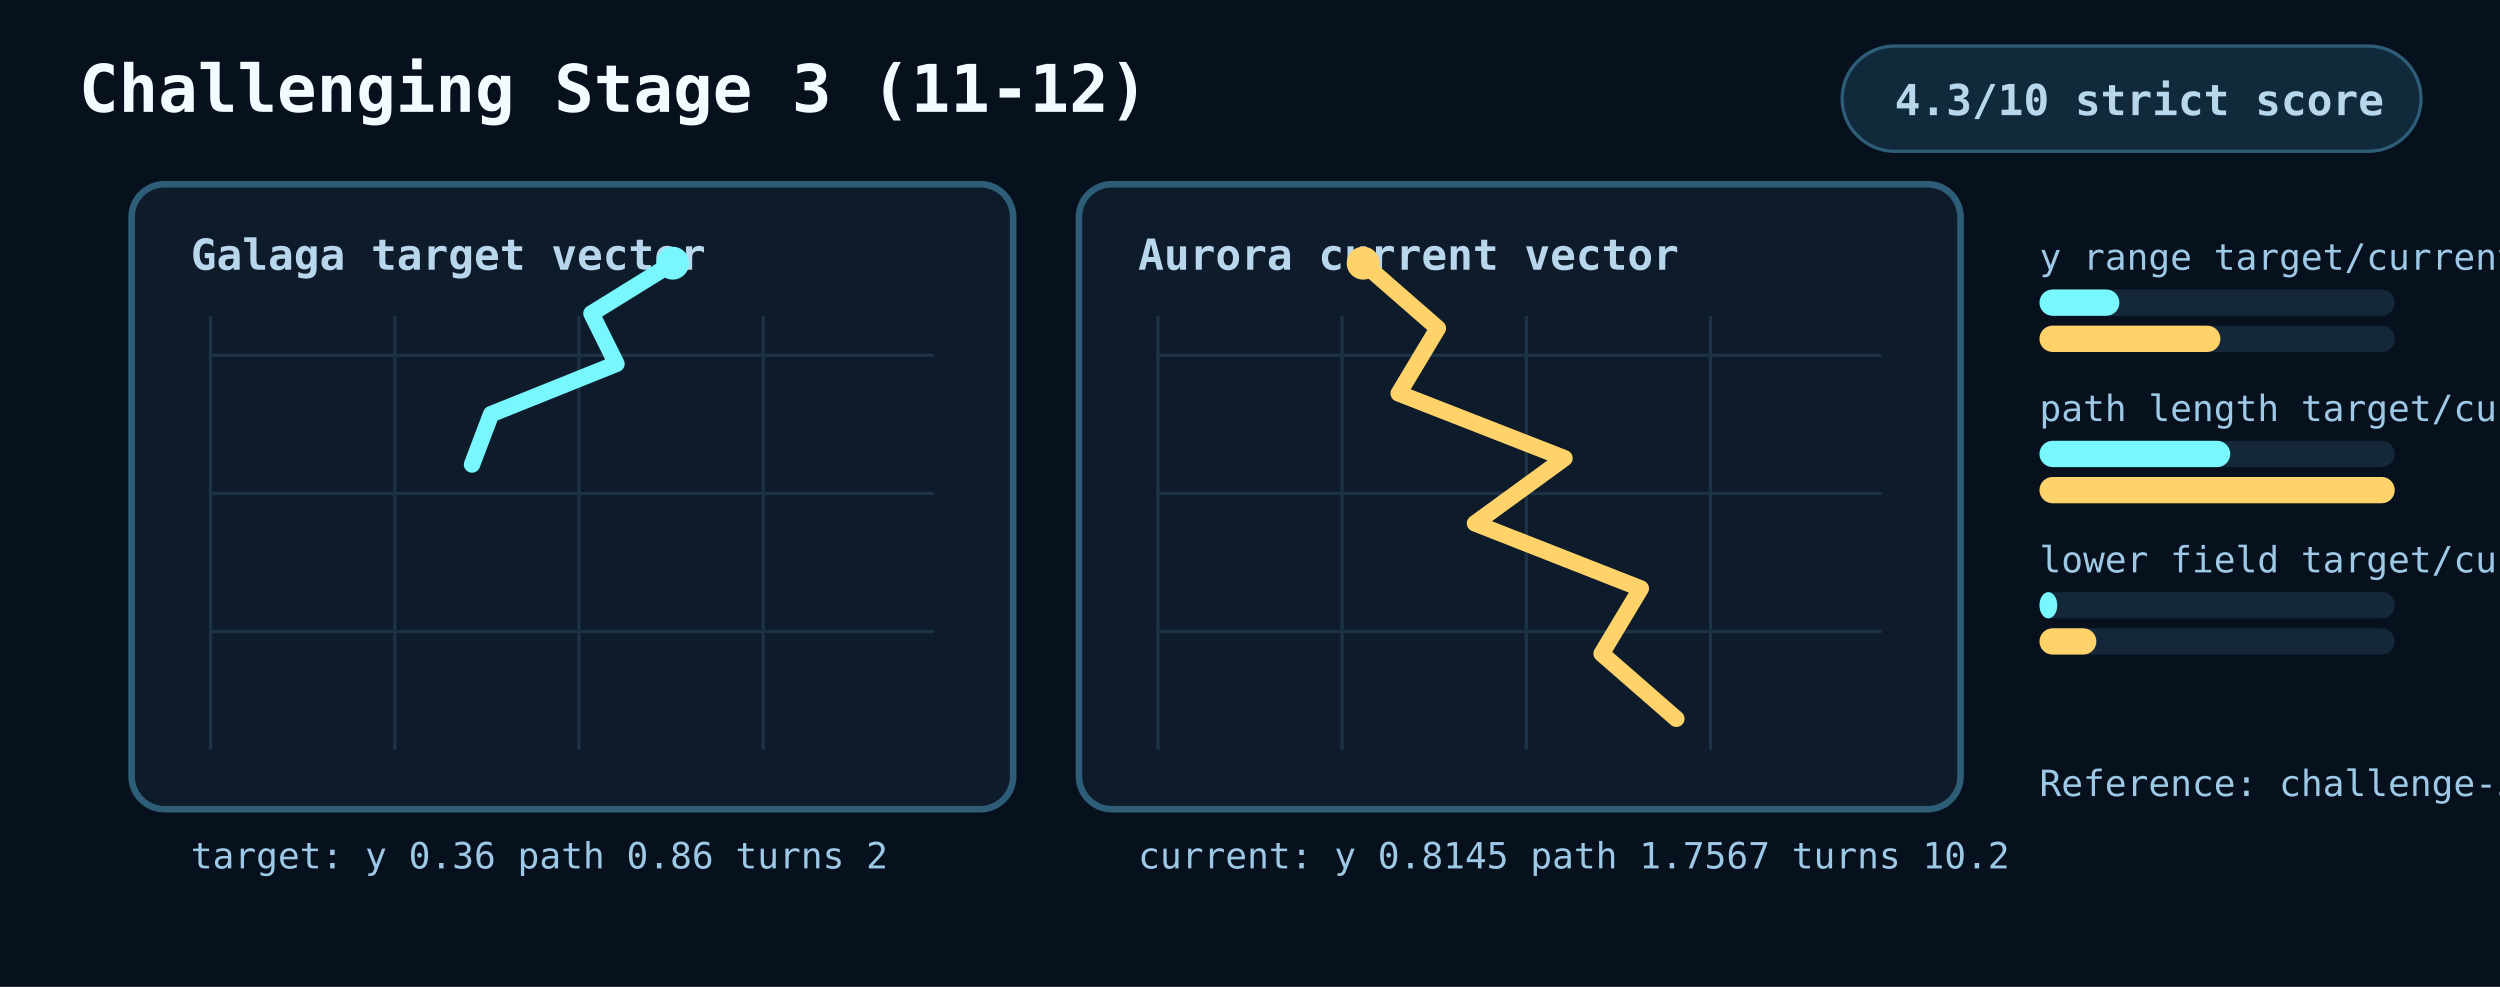
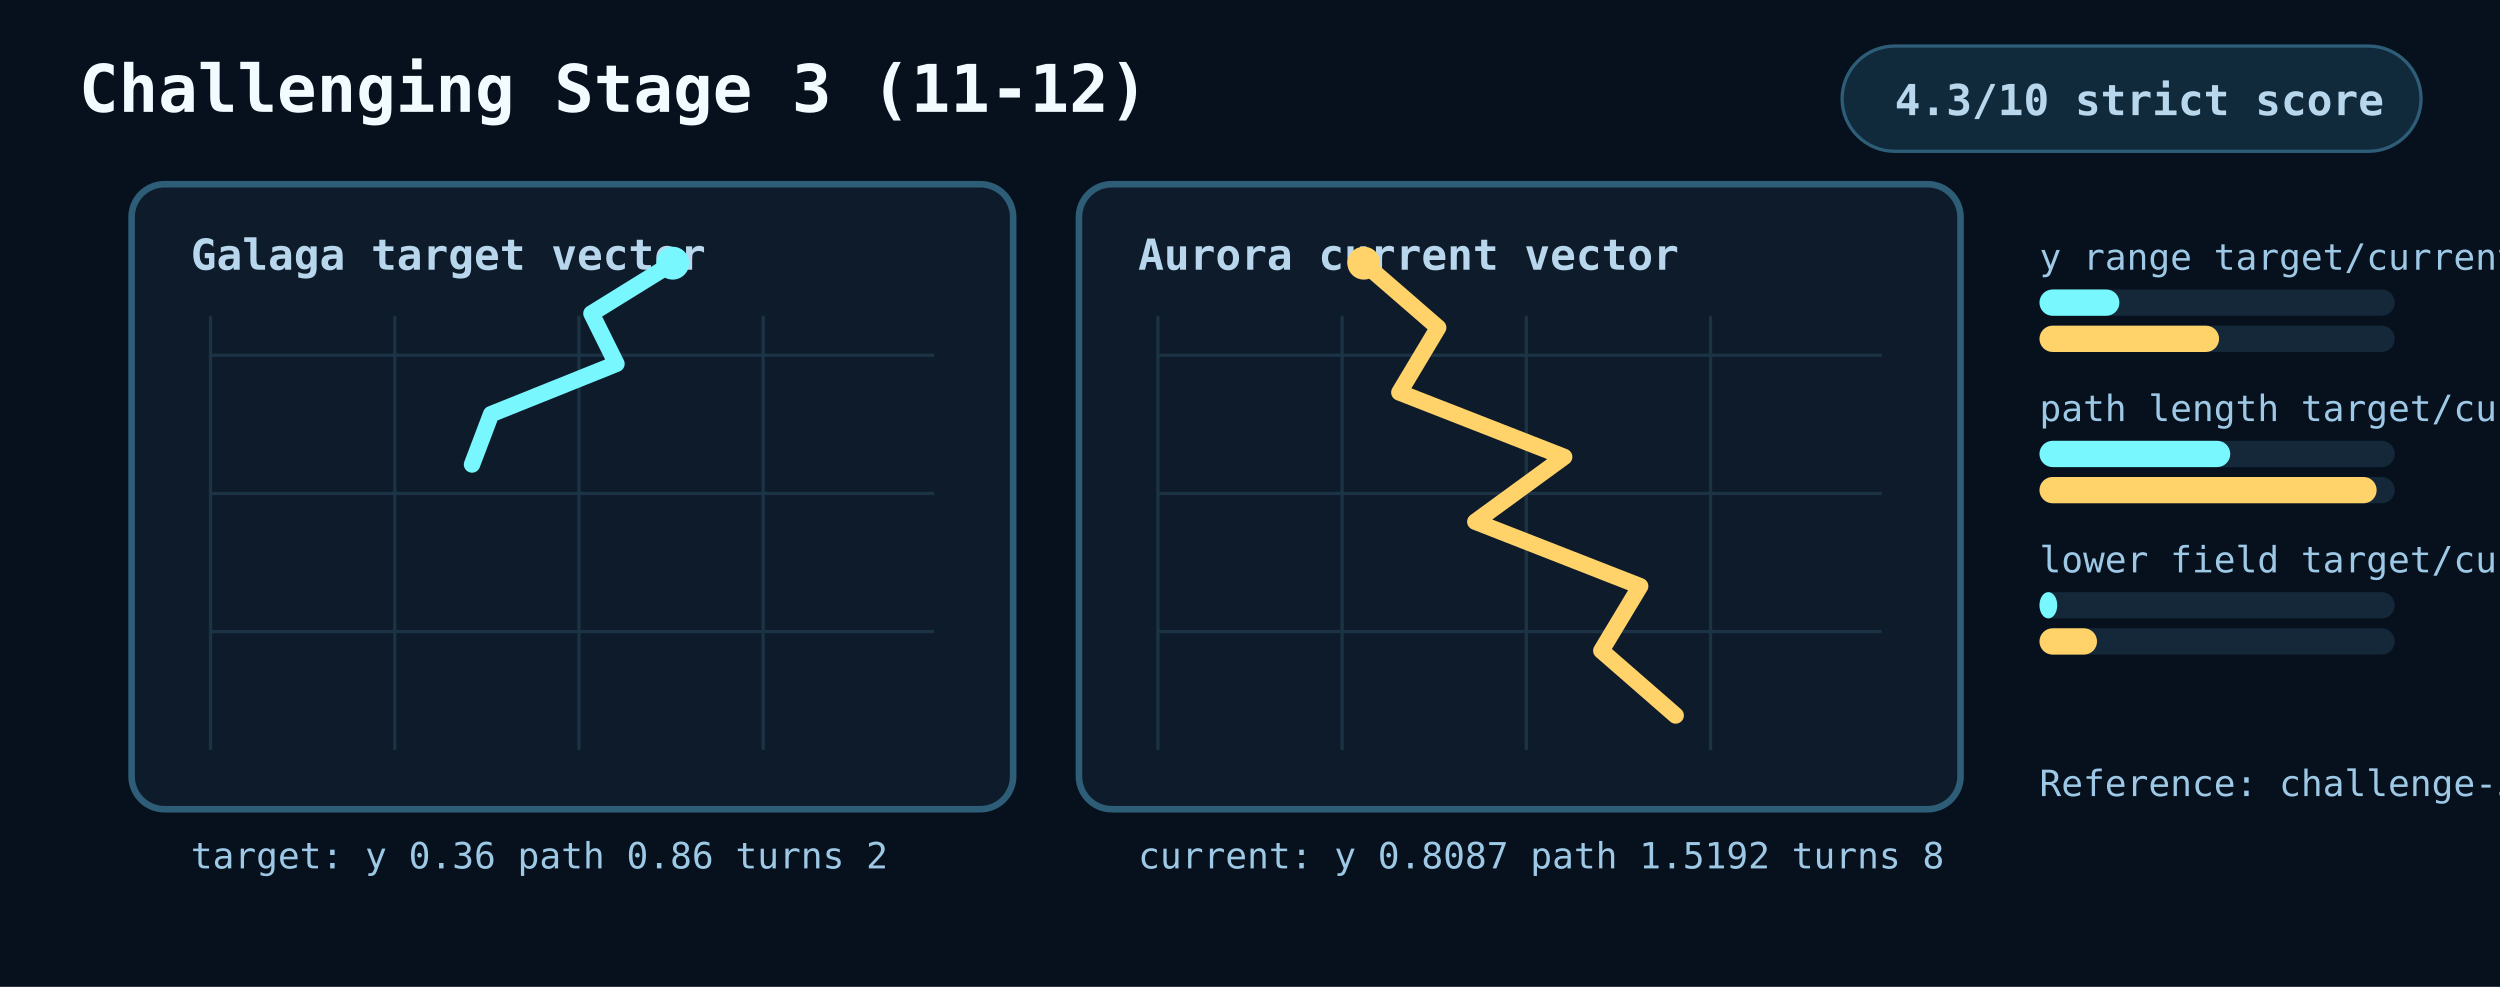
<svg xmlns="http://www.w3.org/2000/svg" width="760" height="300" viewBox="0 0 760 300" role="img" aria-labelledby="title desc">
  <style>
    .bg{fill:#06111d}.panel{fill:#0d1b2a;stroke:#2e5d78;stroke-width:2}.grid{stroke:#1b3344;stroke-width:1}.target{fill:none;stroke:#78f7ff;stroke-width:5;stroke-linecap:round;stroke-linejoin:round}.current{fill:none;stroke:#ffd36a;stroke-width:5;stroke-linecap:round;stroke-linejoin:round}.dotT{fill:#78f7ff}.dotC{fill:#ffd36a}.text{fill:#f2fbff;font:700 20px ui-monospace,Menlo,monospace}.small{fill:#b8d7ec;font:700 13px ui-monospace,Menlo,monospace}.tiny{fill:#9ec9e6;font:11px ui-monospace,Menlo,monospace}.barBg{fill:#14283a}.targetBar{fill:#78f7ff}.currentBar{fill:#ffd36a}.pill{fill:#102a3b;stroke:#2e5d78}
  </style>
  <rect class="bg" x="0" y="0" width="760" height="300" />
  <text class="text" x="24" y="34">Challenging Stage 3 (11-12)</text>
  <rect class="pill" x="560" y="14" width="176" height="32" rx="16" />
  <text class="small" x="576" y="35">4.3/10 strict score</text>
  <rect class="panel" x="40" y="56" width="268" height="190" rx="10" />
  <rect class="panel" x="328" y="56" width="268" height="190" rx="10" />
  <text class="small" x="58" y="82">Galaga target vector</text>
  <text class="small" x="346" y="82">Aurora current vector</text>
  <line class="grid" x1="64" y1="96" x2="64" y2="228" />
  <line class="grid" x1="352" y1="96" x2="352" y2="228" />
  <line class="grid" x1="120" y1="96" x2="120" y2="228" />
  <line class="grid" x1="408" y1="96" x2="408" y2="228" />
  <line class="grid" x1="176" y1="96" x2="176" y2="228" />
  <line class="grid" x1="464" y1="96" x2="464" y2="228" />
  <line class="grid" x1="232" y1="96" x2="232" y2="228" />
  <line class="grid" x1="520" y1="96" x2="520" y2="228" />
  <line class="grid" x1="64" y1="108" x2="284" y2="108" />
  <line class="grid" x1="352" y1="108" x2="572" y2="108" />
  <line class="grid" x1="64" y1="150" x2="284" y2="150" />
  <line class="grid" x1="352" y1="150" x2="572" y2="150" />
  <line class="grid" x1="64" y1="192" x2="284" y2="192" />
  <line class="grid" x1="352" y1="192" x2="572" y2="192" />
  <polyline class="target" points="204.5,80 179.8,95.3 187.4,110.6 149.3,125.9 143.5,141.2" />
-   <polyline class="current" points="414.4,80 437.1,99.8 425.2,119.6 475.6,139.3 448.4,159.1 498.8,178.9 486.9,198.7 509.6,218.5" />
+   <polyline class="current" points="414.6,80 437.2,99.6 425.4,119.3 475.5,138.9 448.5,158.6 498.6,178.2 486.8,197.8 509.4,217.5" />
  <circle class="dotT" cx="204.5" cy="80" r="5" />
-   <circle class="dotC" cx="414.4" cy="80" r="5" />
+   <circle class="dotC" cx="414.6" cy="80" r="5" />
  <text class="tiny" x="58" y="264">target: y 0.36 path 0.86 turns 2</text>
-   <text class="tiny" x="346" y="264">current: y 0.8145 path 1.7567 turns 10.2</text>
+   <text class="tiny" x="346" y="264">current: y 0.8087 path 1.5192 turns 8</text>
  <g>
    <text x="620" y="82" class="tiny">y range target/current</text>
    <rect x="620" y="88" width="108" height="8" rx="4" class="barBg" />
    <rect x="620" y="88" width="24.3" height="8" rx="4" class="targetBar" />
    <rect x="620" y="99" width="108" height="8" rx="4" class="barBg" />
-     <rect x="620" y="99" width="55" height="8" rx="4" class="currentBar" />
+     <rect x="620" y="99" width="54.6" height="8" rx="4" class="currentBar" />
  </g>
  <g>
    <text x="620" y="128" class="tiny">path length target/current</text>
    <rect x="620" y="134" width="108" height="8" rx="4" class="barBg" />
    <rect x="620" y="134" width="58" height="8" rx="4" class="targetBar" />
    <rect x="620" y="145" width="108" height="8" rx="4" class="barBg" />
-     <rect x="620" y="145" width="108" height="8" rx="4" class="currentBar" />
+     <rect x="620" y="145" width="102.5" height="8" rx="4" class="currentBar" />
  </g>
  <g>
    <text x="620" y="174" class="tiny">lower field target/current</text>
    <rect x="620" y="180" width="108" height="8" rx="4" class="barBg" />
    <rect x="620" y="180" width="5.4" height="8" rx="4" class="targetBar" />
    <rect x="620" y="191" width="108" height="8" rx="4" class="barBg" />
-     <rect x="620" y="191" width="17.3" height="8" rx="4" class="currentBar" />
+     <rect x="620" y="191" width="17.5" height="8" rx="4" class="currentBar" />
  </g>
  <text class="tiny" x="620" y="242">Reference: challenge-3-arrival-group-1</text>
</svg>
